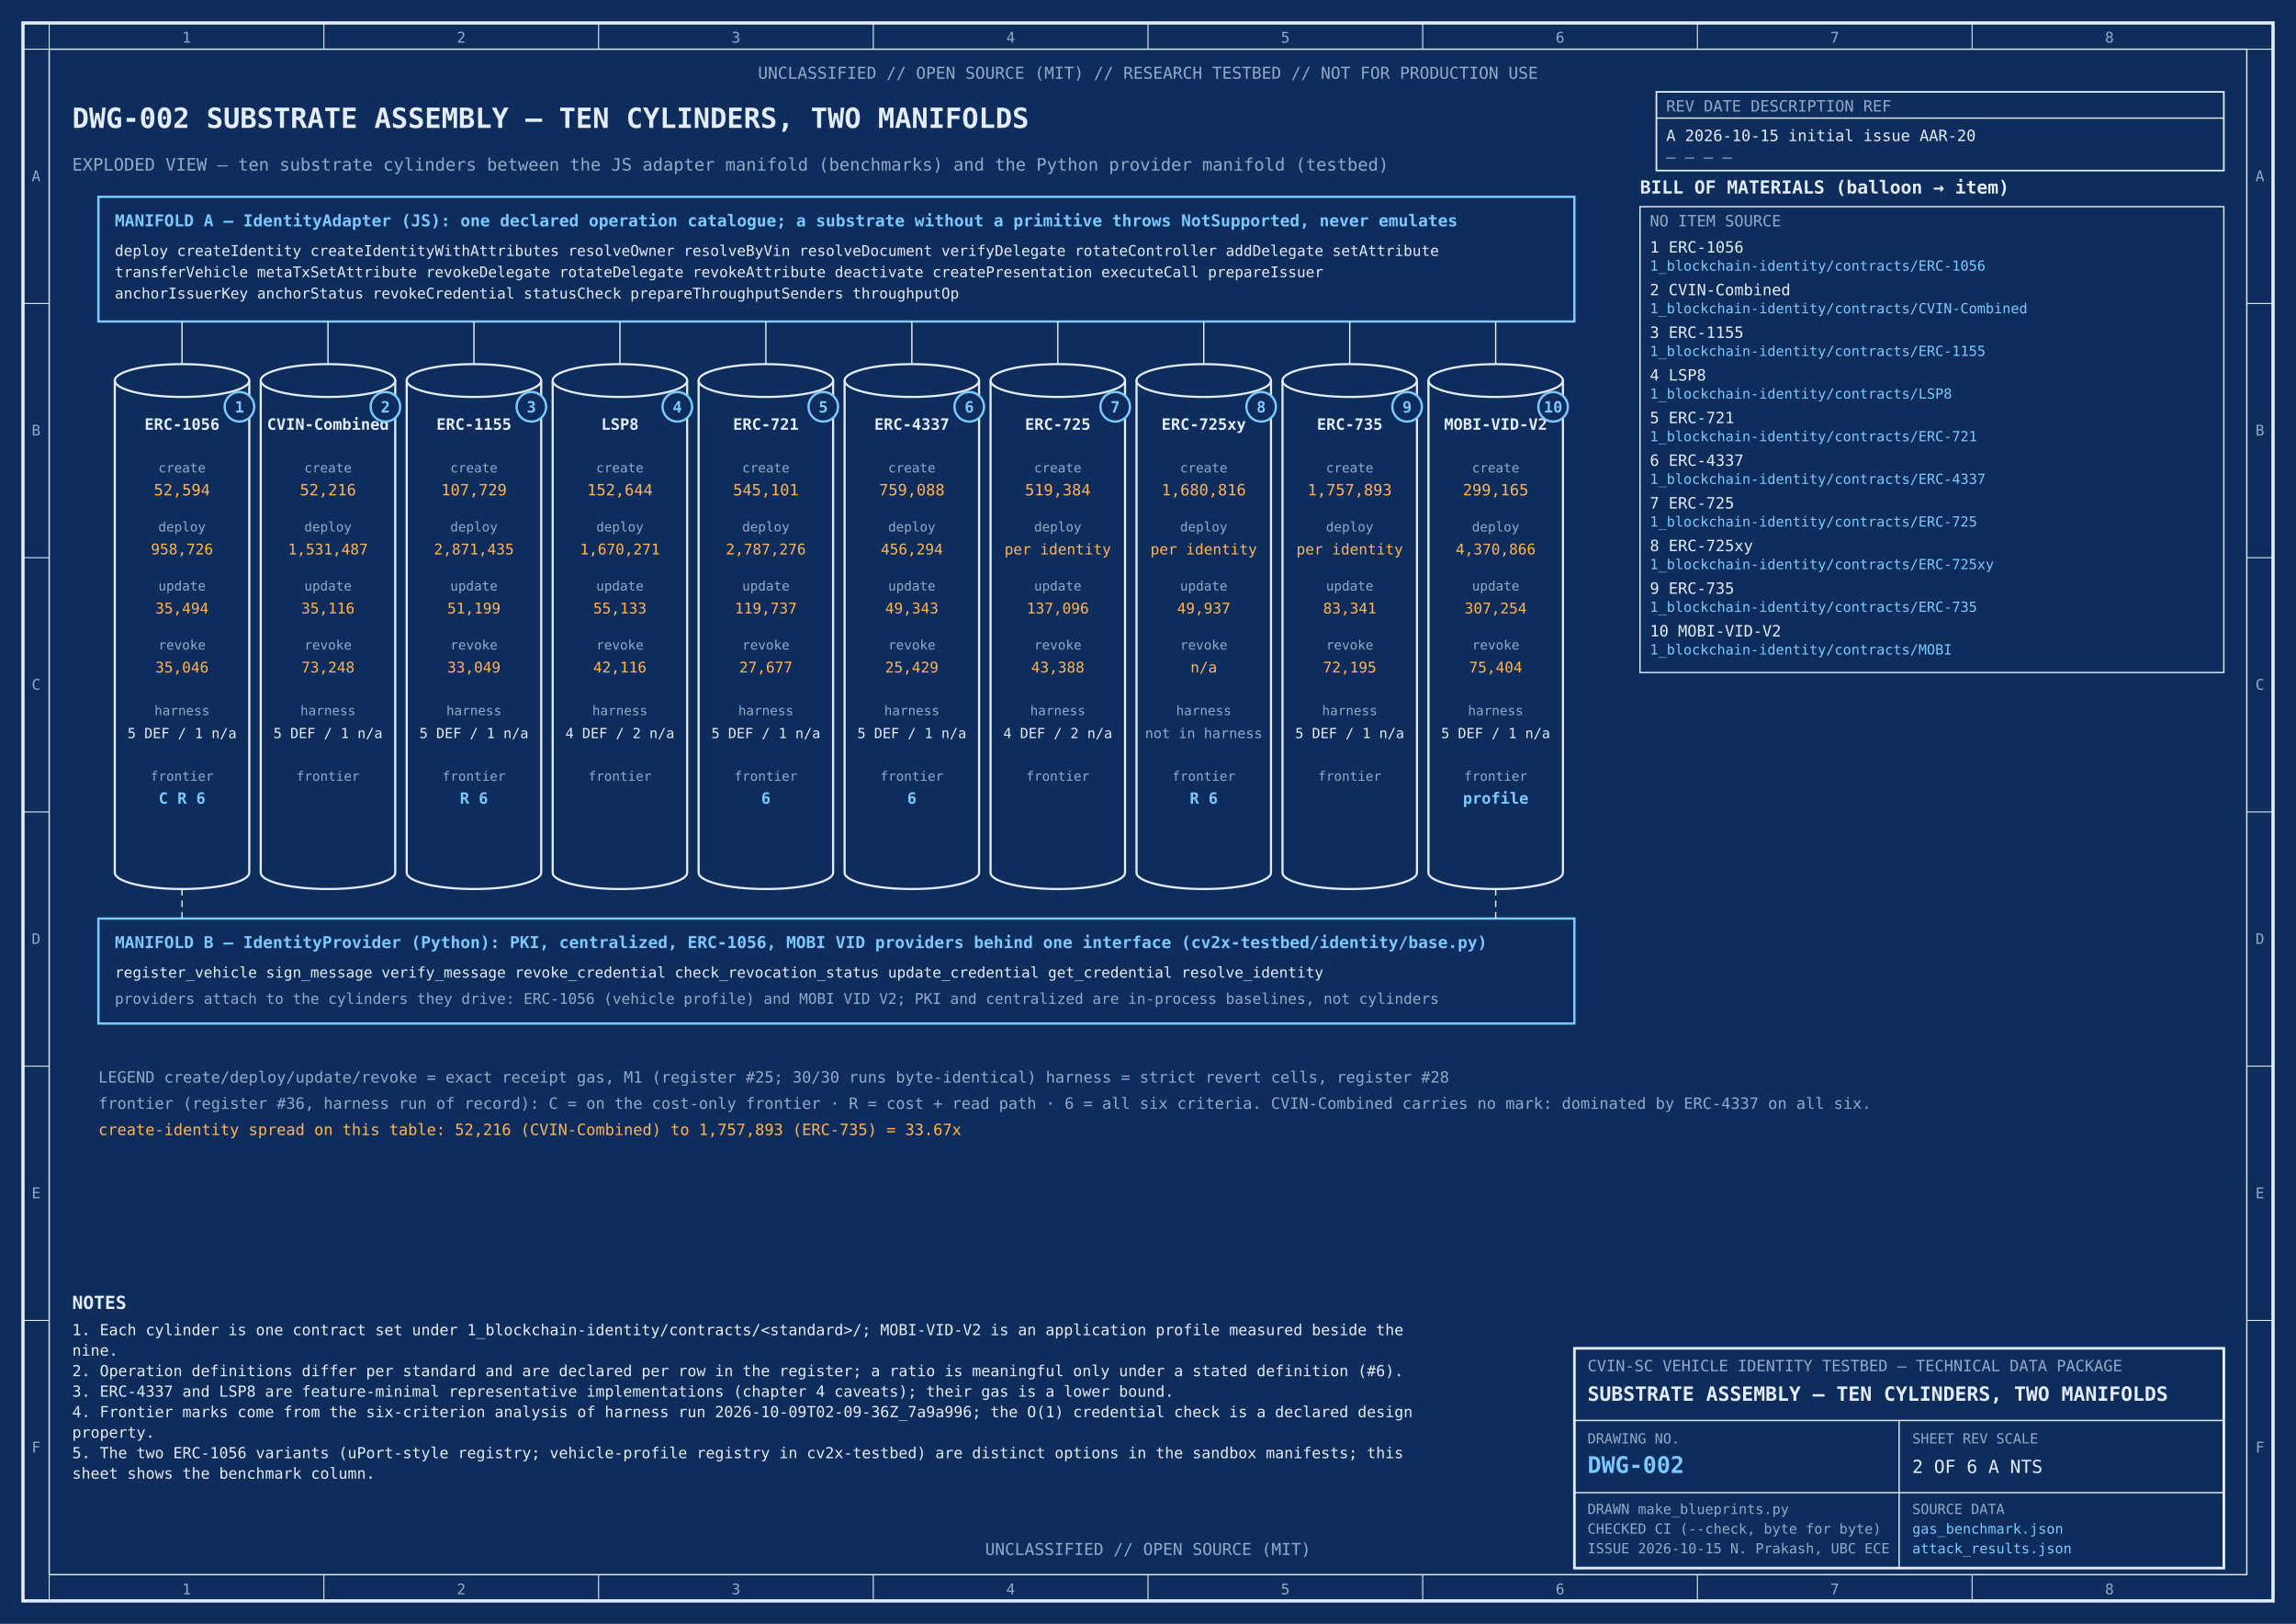
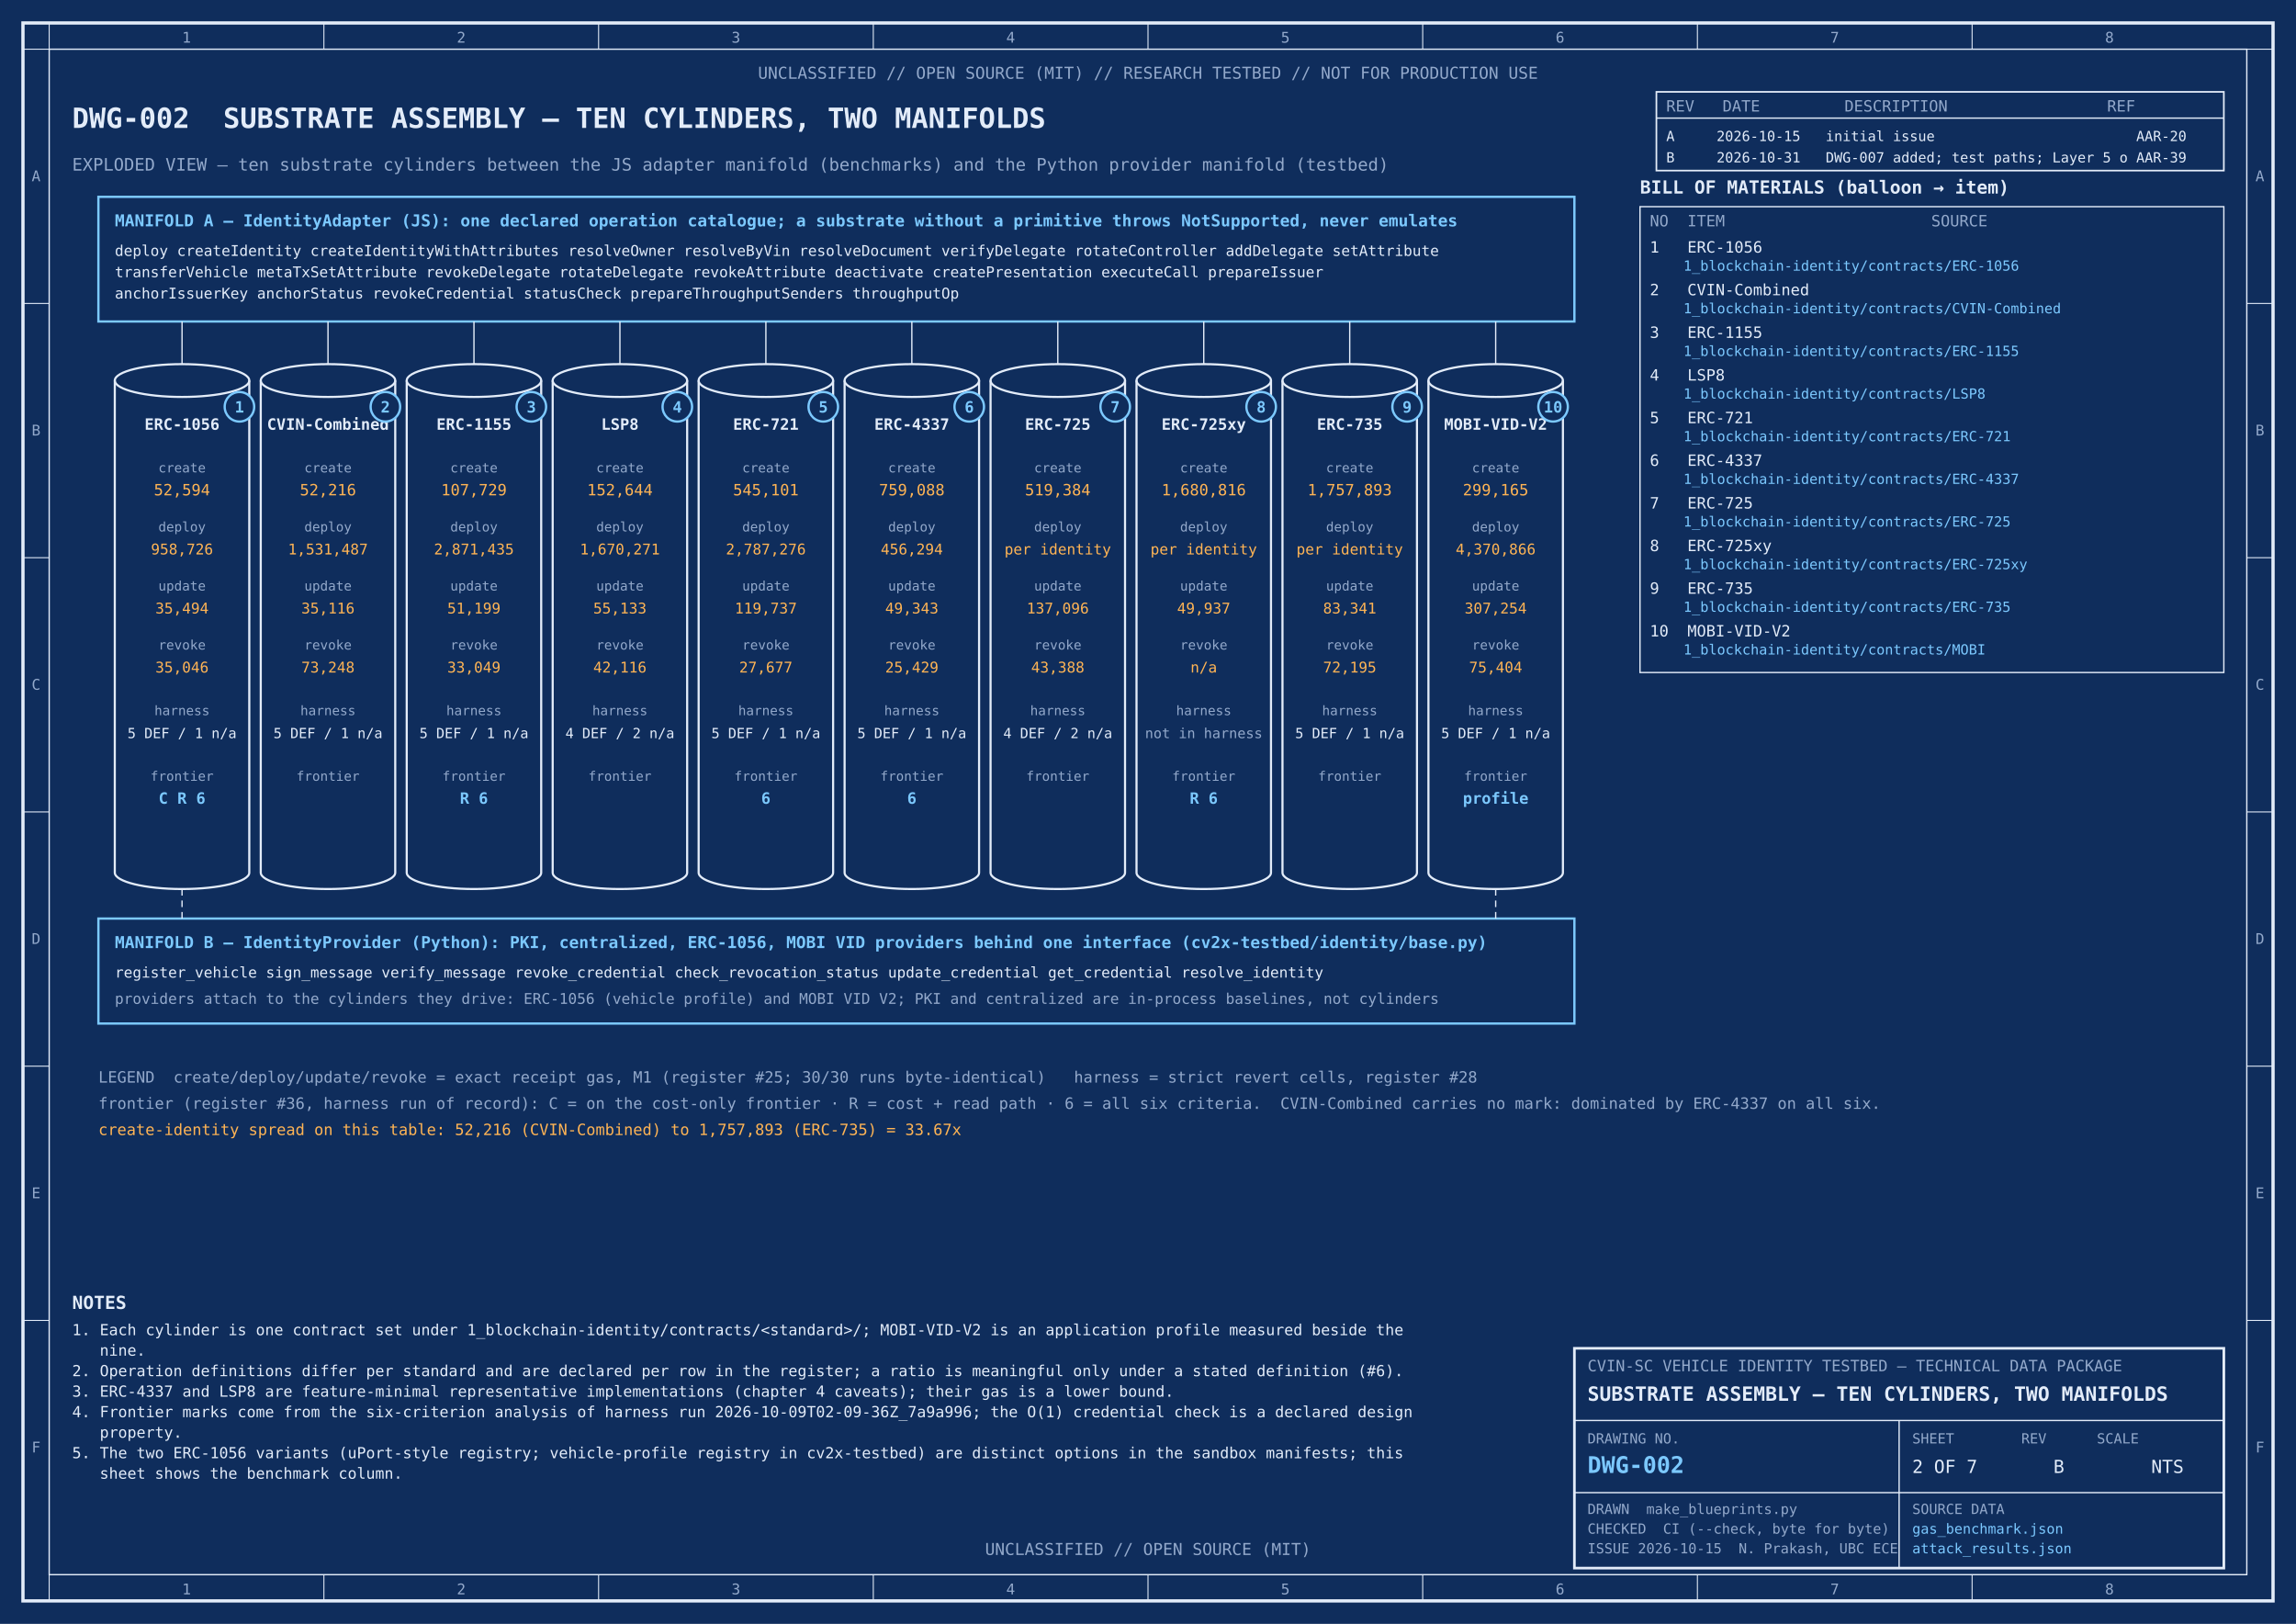
- <svg xmlns="http://www.w3.org/2000/svg" width="1400" height="990" viewBox="0 0 1400 990" font-family="DejaVu Sans Mono, Menlo, Consolas, monospace">
+ <svg xmlns="http://www.w3.org/2000/svg" width="1400" height="990" viewBox="0 0 1400 990" xml:space="preserve" font-family="DejaVu Sans Mono, Menlo, Consolas, monospace">
  <defs>
    <marker id="arrow" viewBox="0 0 10 10" refX="9" refY="5" markerWidth="7" markerHeight="7" orient="auto-start-reverse">
      <path d="M0,0 L10,5 L0,10 z" fill="#e3ecf9" />
    </marker>
    <pattern id="hatch" width="8" height="8" patternUnits="userSpaceOnUse" patternTransform="rotate(45)">
      <line x1="0" y1="0" x2="0" y2="8" stroke="#ffb454" stroke-width="1" />
    </pattern>
  </defs>
  <rect width="1400" height="990" fill="#0f2d5c" />
  <text x="44" y="104" font-size="10.5" text-anchor="start" fill="#93a9cb" font-weight="normal">EXPLODED VIEW — ten substrate cylinders between the JS adapter manifold (benchmarks) and the Python provider manifold (testbed)</text>
  <rect x="60" y="120" width="900" height="76" stroke="#7cc9ff" fill="none" stroke-width="1.4" rx="0" />
  <text x="70" y="138" font-size="10" text-anchor="start" fill="#7cc9ff" font-weight="bold">MANIFOLD A — IdentityAdapter (JS): one declared operation catalogue; a substrate without a primitive throws NotSupported, never emulates</text>
  <text x="70" y="156" font-size="9" text-anchor="start" fill="#e3ecf9" font-weight="normal">deploy createIdentity createIdentityWithAttributes resolveOwner resolveByVin resolveDocument verifyDelegate rotateController addDelegate setAttribute</text>
  <text x="70" y="169" font-size="9" text-anchor="start" fill="#e3ecf9" font-weight="normal">transferVehicle metaTxSetAttribute revokeDelegate rotateDelegate revokeAttribute deactivate createPresentation executeCall prepareIssuer</text>
  <text x="70" y="182" font-size="9" text-anchor="start" fill="#e3ecf9" font-weight="normal">anchorIssuerKey anchorStatus revokeCredential statusCheck prepareThroughputSenders throughputOp</text>
  <ellipse cx="111.0" cy="232" rx="41.0" ry="10" stroke="#e3ecf9" fill="#0f2d5c" stroke-width="1.3" />
  <line x1="70" y1="232" x2="70" y2="532" stroke="#e3ecf9" stroke-width="1.3" />
  <line x1="152" y1="232" x2="152" y2="532" stroke="#e3ecf9" stroke-width="1.3" />
  <path d="M70,532 a41.0,10 0 0,0 82,0" stroke="#e3ecf9" fill="none" stroke-width="1.3" />
  <text x="111.0" y="262" font-size="9.5" text-anchor="middle" fill="#e3ecf9" font-weight="bold">ERC-1056</text>
  <text x="111.0" y="288" font-size="8" text-anchor="middle" fill="#93a9cb" font-weight="normal">create</text>
  <text x="111.0" y="302" font-size="9.5" text-anchor="middle" fill="#ffb454" font-weight="normal">52,594</text>
  <text x="111.0" y="324" font-size="8" text-anchor="middle" fill="#93a9cb" font-weight="normal">deploy</text>
  <text x="111.0" y="338" font-size="9" text-anchor="middle" fill="#ffb454" font-weight="normal">958,726</text>
  <text x="111.0" y="360" font-size="8" text-anchor="middle" fill="#93a9cb" font-weight="normal">update</text>
  <text x="111.0" y="374" font-size="9" text-anchor="middle" fill="#ffb454" font-weight="normal">35,494</text>
  <text x="111.0" y="396" font-size="8" text-anchor="middle" fill="#93a9cb" font-weight="normal">revoke</text>
  <text x="111.0" y="410" font-size="9" text-anchor="middle" fill="#ffb454" font-weight="normal">35,046</text>
  <text x="111.0" y="436" font-size="8" text-anchor="middle" fill="#93a9cb" font-weight="normal">harness</text>
  <text x="111.0" y="450" font-size="8.5" text-anchor="middle" fill="#e3ecf9" font-weight="normal">5 DEF / 1 n/a</text>
  <text x="111.0" y="476" font-size="8" text-anchor="middle" fill="#93a9cb" font-weight="normal">frontier</text>
  <text x="111.0" y="490" font-size="9.5" text-anchor="middle" fill="#7cc9ff" font-weight="bold">C R 6</text>
  <circle cx="146" cy="248" r="9" stroke="#7cc9ff" fill="#0f2d5c" stroke-width="1.4" />
  <text x="146" y="251.5" font-size="9.5" text-anchor="middle" fill="#7cc9ff" font-weight="bold">1</text>
  <line x1="111.0" y1="196" x2="111.0" y2="222" stroke="#e3ecf9" stroke-width="0.8" />
  <ellipse cx="200.0" cy="232" rx="41.0" ry="10" stroke="#e3ecf9" fill="#0f2d5c" stroke-width="1.3" />
  <line x1="159" y1="232" x2="159" y2="532" stroke="#e3ecf9" stroke-width="1.3" />
  <line x1="241" y1="232" x2="241" y2="532" stroke="#e3ecf9" stroke-width="1.3" />
  <path d="M159,532 a41.0,10 0 0,0 82,0" stroke="#e3ecf9" fill="none" stroke-width="1.3" />
  <text x="200.0" y="262" font-size="9.5" text-anchor="middle" fill="#e3ecf9" font-weight="bold">CVIN-Combined</text>
  <text x="200.0" y="288" font-size="8" text-anchor="middle" fill="#93a9cb" font-weight="normal">create</text>
  <text x="200.0" y="302" font-size="9.5" text-anchor="middle" fill="#ffb454" font-weight="normal">52,216</text>
  <text x="200.0" y="324" font-size="8" text-anchor="middle" fill="#93a9cb" font-weight="normal">deploy</text>
  <text x="200.0" y="338" font-size="9" text-anchor="middle" fill="#ffb454" font-weight="normal">1,531,487</text>
  <text x="200.0" y="360" font-size="8" text-anchor="middle" fill="#93a9cb" font-weight="normal">update</text>
  <text x="200.0" y="374" font-size="9" text-anchor="middle" fill="#ffb454" font-weight="normal">35,116</text>
  <text x="200.0" y="396" font-size="8" text-anchor="middle" fill="#93a9cb" font-weight="normal">revoke</text>
  <text x="200.0" y="410" font-size="9" text-anchor="middle" fill="#ffb454" font-weight="normal">73,248</text>
  <text x="200.0" y="436" font-size="8" text-anchor="middle" fill="#93a9cb" font-weight="normal">harness</text>
  <text x="200.0" y="450" font-size="8.5" text-anchor="middle" fill="#e3ecf9" font-weight="normal">5 DEF / 1 n/a</text>
  <text x="200.0" y="476" font-size="8" text-anchor="middle" fill="#93a9cb" font-weight="normal">frontier</text>
  <text x="200.0" y="490" font-size="9.5" text-anchor="middle" fill="#7cc9ff" font-weight="bold" />
  <circle cx="235" cy="248" r="9" stroke="#7cc9ff" fill="#0f2d5c" stroke-width="1.4" />
  <text x="235" y="251.5" font-size="9.5" text-anchor="middle" fill="#7cc9ff" font-weight="bold">2</text>
  <line x1="200.0" y1="196" x2="200.0" y2="222" stroke="#e3ecf9" stroke-width="0.8" />
  <ellipse cx="289.0" cy="232" rx="41.0" ry="10" stroke="#e3ecf9" fill="#0f2d5c" stroke-width="1.3" />
  <line x1="248" y1="232" x2="248" y2="532" stroke="#e3ecf9" stroke-width="1.3" />
  <line x1="330" y1="232" x2="330" y2="532" stroke="#e3ecf9" stroke-width="1.3" />
  <path d="M248,532 a41.0,10 0 0,0 82,0" stroke="#e3ecf9" fill="none" stroke-width="1.3" />
  <text x="289.0" y="262" font-size="9.5" text-anchor="middle" fill="#e3ecf9" font-weight="bold">ERC-1155</text>
  <text x="289.0" y="288" font-size="8" text-anchor="middle" fill="#93a9cb" font-weight="normal">create</text>
  <text x="289.0" y="302" font-size="9.5" text-anchor="middle" fill="#ffb454" font-weight="normal">107,729</text>
  <text x="289.0" y="324" font-size="8" text-anchor="middle" fill="#93a9cb" font-weight="normal">deploy</text>
  <text x="289.0" y="338" font-size="9" text-anchor="middle" fill="#ffb454" font-weight="normal">2,871,435</text>
  <text x="289.0" y="360" font-size="8" text-anchor="middle" fill="#93a9cb" font-weight="normal">update</text>
  <text x="289.0" y="374" font-size="9" text-anchor="middle" fill="#ffb454" font-weight="normal">51,199</text>
  <text x="289.0" y="396" font-size="8" text-anchor="middle" fill="#93a9cb" font-weight="normal">revoke</text>
  <text x="289.0" y="410" font-size="9" text-anchor="middle" fill="#ffb454" font-weight="normal">33,049</text>
  <text x="289.0" y="436" font-size="8" text-anchor="middle" fill="#93a9cb" font-weight="normal">harness</text>
  <text x="289.0" y="450" font-size="8.5" text-anchor="middle" fill="#e3ecf9" font-weight="normal">5 DEF / 1 n/a</text>
  <text x="289.0" y="476" font-size="8" text-anchor="middle" fill="#93a9cb" font-weight="normal">frontier</text>
  <text x="289.0" y="490" font-size="9.5" text-anchor="middle" fill="#7cc9ff" font-weight="bold">R 6</text>
  <circle cx="324" cy="248" r="9" stroke="#7cc9ff" fill="#0f2d5c" stroke-width="1.4" />
  <text x="324" y="251.5" font-size="9.5" text-anchor="middle" fill="#7cc9ff" font-weight="bold">3</text>
  <line x1="289.0" y1="196" x2="289.0" y2="222" stroke="#e3ecf9" stroke-width="0.8" />
  <ellipse cx="378.0" cy="232" rx="41.0" ry="10" stroke="#e3ecf9" fill="#0f2d5c" stroke-width="1.3" />
  <line x1="337" y1="232" x2="337" y2="532" stroke="#e3ecf9" stroke-width="1.3" />
  <line x1="419" y1="232" x2="419" y2="532" stroke="#e3ecf9" stroke-width="1.3" />
  <path d="M337,532 a41.0,10 0 0,0 82,0" stroke="#e3ecf9" fill="none" stroke-width="1.3" />
  <text x="378.0" y="262" font-size="9.5" text-anchor="middle" fill="#e3ecf9" font-weight="bold">LSP8</text>
  <text x="378.0" y="288" font-size="8" text-anchor="middle" fill="#93a9cb" font-weight="normal">create</text>
  <text x="378.0" y="302" font-size="9.5" text-anchor="middle" fill="#ffb454" font-weight="normal">152,644</text>
  <text x="378.0" y="324" font-size="8" text-anchor="middle" fill="#93a9cb" font-weight="normal">deploy</text>
  <text x="378.0" y="338" font-size="9" text-anchor="middle" fill="#ffb454" font-weight="normal">1,670,271</text>
  <text x="378.0" y="360" font-size="8" text-anchor="middle" fill="#93a9cb" font-weight="normal">update</text>
  <text x="378.0" y="374" font-size="9" text-anchor="middle" fill="#ffb454" font-weight="normal">55,133</text>
  <text x="378.0" y="396" font-size="8" text-anchor="middle" fill="#93a9cb" font-weight="normal">revoke</text>
  <text x="378.0" y="410" font-size="9" text-anchor="middle" fill="#ffb454" font-weight="normal">42,116</text>
  <text x="378.0" y="436" font-size="8" text-anchor="middle" fill="#93a9cb" font-weight="normal">harness</text>
  <text x="378.0" y="450" font-size="8.5" text-anchor="middle" fill="#e3ecf9" font-weight="normal">4 DEF / 2 n/a</text>
  <text x="378.0" y="476" font-size="8" text-anchor="middle" fill="#93a9cb" font-weight="normal">frontier</text>
  <text x="378.0" y="490" font-size="9.5" text-anchor="middle" fill="#7cc9ff" font-weight="bold" />
  <circle cx="413" cy="248" r="9" stroke="#7cc9ff" fill="#0f2d5c" stroke-width="1.4" />
  <text x="413" y="251.5" font-size="9.5" text-anchor="middle" fill="#7cc9ff" font-weight="bold">4</text>
  <line x1="378.0" y1="196" x2="378.0" y2="222" stroke="#e3ecf9" stroke-width="0.8" />
  <ellipse cx="467.0" cy="232" rx="41.0" ry="10" stroke="#e3ecf9" fill="#0f2d5c" stroke-width="1.3" />
  <line x1="426" y1="232" x2="426" y2="532" stroke="#e3ecf9" stroke-width="1.3" />
  <line x1="508" y1="232" x2="508" y2="532" stroke="#e3ecf9" stroke-width="1.3" />
  <path d="M426,532 a41.0,10 0 0,0 82,0" stroke="#e3ecf9" fill="none" stroke-width="1.3" />
  <text x="467.0" y="262" font-size="9.5" text-anchor="middle" fill="#e3ecf9" font-weight="bold">ERC-721</text>
  <text x="467.0" y="288" font-size="8" text-anchor="middle" fill="#93a9cb" font-weight="normal">create</text>
  <text x="467.0" y="302" font-size="9.5" text-anchor="middle" fill="#ffb454" font-weight="normal">545,101</text>
  <text x="467.0" y="324" font-size="8" text-anchor="middle" fill="#93a9cb" font-weight="normal">deploy</text>
  <text x="467.0" y="338" font-size="9" text-anchor="middle" fill="#ffb454" font-weight="normal">2,787,276</text>
  <text x="467.0" y="360" font-size="8" text-anchor="middle" fill="#93a9cb" font-weight="normal">update</text>
  <text x="467.0" y="374" font-size="9" text-anchor="middle" fill="#ffb454" font-weight="normal">119,737</text>
  <text x="467.0" y="396" font-size="8" text-anchor="middle" fill="#93a9cb" font-weight="normal">revoke</text>
  <text x="467.0" y="410" font-size="9" text-anchor="middle" fill="#ffb454" font-weight="normal">27,677</text>
  <text x="467.0" y="436" font-size="8" text-anchor="middle" fill="#93a9cb" font-weight="normal">harness</text>
  <text x="467.0" y="450" font-size="8.5" text-anchor="middle" fill="#e3ecf9" font-weight="normal">5 DEF / 1 n/a</text>
  <text x="467.0" y="476" font-size="8" text-anchor="middle" fill="#93a9cb" font-weight="normal">frontier</text>
  <text x="467.0" y="490" font-size="9.5" text-anchor="middle" fill="#7cc9ff" font-weight="bold">6</text>
  <circle cx="502" cy="248" r="9" stroke="#7cc9ff" fill="#0f2d5c" stroke-width="1.4" />
  <text x="502" y="251.5" font-size="9.5" text-anchor="middle" fill="#7cc9ff" font-weight="bold">5</text>
  <line x1="467.0" y1="196" x2="467.0" y2="222" stroke="#e3ecf9" stroke-width="0.8" />
  <ellipse cx="556.0" cy="232" rx="41.0" ry="10" stroke="#e3ecf9" fill="#0f2d5c" stroke-width="1.3" />
  <line x1="515" y1="232" x2="515" y2="532" stroke="#e3ecf9" stroke-width="1.3" />
  <line x1="597" y1="232" x2="597" y2="532" stroke="#e3ecf9" stroke-width="1.3" />
  <path d="M515,532 a41.0,10 0 0,0 82,0" stroke="#e3ecf9" fill="none" stroke-width="1.3" />
  <text x="556.0" y="262" font-size="9.5" text-anchor="middle" fill="#e3ecf9" font-weight="bold">ERC-4337</text>
  <text x="556.0" y="288" font-size="8" text-anchor="middle" fill="#93a9cb" font-weight="normal">create</text>
  <text x="556.0" y="302" font-size="9.5" text-anchor="middle" fill="#ffb454" font-weight="normal">759,088</text>
  <text x="556.0" y="324" font-size="8" text-anchor="middle" fill="#93a9cb" font-weight="normal">deploy</text>
  <text x="556.0" y="338" font-size="9" text-anchor="middle" fill="#ffb454" font-weight="normal">456,294</text>
  <text x="556.0" y="360" font-size="8" text-anchor="middle" fill="#93a9cb" font-weight="normal">update</text>
  <text x="556.0" y="374" font-size="9" text-anchor="middle" fill="#ffb454" font-weight="normal">49,343</text>
  <text x="556.0" y="396" font-size="8" text-anchor="middle" fill="#93a9cb" font-weight="normal">revoke</text>
  <text x="556.0" y="410" font-size="9" text-anchor="middle" fill="#ffb454" font-weight="normal">25,429</text>
  <text x="556.0" y="436" font-size="8" text-anchor="middle" fill="#93a9cb" font-weight="normal">harness</text>
  <text x="556.0" y="450" font-size="8.5" text-anchor="middle" fill="#e3ecf9" font-weight="normal">5 DEF / 1 n/a</text>
  <text x="556.0" y="476" font-size="8" text-anchor="middle" fill="#93a9cb" font-weight="normal">frontier</text>
  <text x="556.0" y="490" font-size="9.5" text-anchor="middle" fill="#7cc9ff" font-weight="bold">6</text>
  <circle cx="591" cy="248" r="9" stroke="#7cc9ff" fill="#0f2d5c" stroke-width="1.4" />
  <text x="591" y="251.5" font-size="9.5" text-anchor="middle" fill="#7cc9ff" font-weight="bold">6</text>
  <line x1="556.0" y1="196" x2="556.0" y2="222" stroke="#e3ecf9" stroke-width="0.8" />
  <ellipse cx="645.0" cy="232" rx="41.0" ry="10" stroke="#e3ecf9" fill="#0f2d5c" stroke-width="1.3" />
  <line x1="604" y1="232" x2="604" y2="532" stroke="#e3ecf9" stroke-width="1.3" />
  <line x1="686" y1="232" x2="686" y2="532" stroke="#e3ecf9" stroke-width="1.3" />
  <path d="M604,532 a41.0,10 0 0,0 82,0" stroke="#e3ecf9" fill="none" stroke-width="1.3" />
  <text x="645.0" y="262" font-size="9.5" text-anchor="middle" fill="#e3ecf9" font-weight="bold">ERC-725</text>
  <text x="645.0" y="288" font-size="8" text-anchor="middle" fill="#93a9cb" font-weight="normal">create</text>
  <text x="645.0" y="302" font-size="9.5" text-anchor="middle" fill="#ffb454" font-weight="normal">519,384</text>
  <text x="645.0" y="324" font-size="8" text-anchor="middle" fill="#93a9cb" font-weight="normal">deploy</text>
  <text x="645.0" y="338" font-size="9" text-anchor="middle" fill="#ffb454" font-weight="normal">per identity</text>
  <text x="645.0" y="360" font-size="8" text-anchor="middle" fill="#93a9cb" font-weight="normal">update</text>
  <text x="645.0" y="374" font-size="9" text-anchor="middle" fill="#ffb454" font-weight="normal">137,096</text>
  <text x="645.0" y="396" font-size="8" text-anchor="middle" fill="#93a9cb" font-weight="normal">revoke</text>
  <text x="645.0" y="410" font-size="9" text-anchor="middle" fill="#ffb454" font-weight="normal">43,388</text>
  <text x="645.0" y="436" font-size="8" text-anchor="middle" fill="#93a9cb" font-weight="normal">harness</text>
  <text x="645.0" y="450" font-size="8.5" text-anchor="middle" fill="#e3ecf9" font-weight="normal">4 DEF / 2 n/a</text>
  <text x="645.0" y="476" font-size="8" text-anchor="middle" fill="#93a9cb" font-weight="normal">frontier</text>
  <text x="645.0" y="490" font-size="9.5" text-anchor="middle" fill="#7cc9ff" font-weight="bold" />
  <circle cx="680" cy="248" r="9" stroke="#7cc9ff" fill="#0f2d5c" stroke-width="1.4" />
  <text x="680" y="251.5" font-size="9.5" text-anchor="middle" fill="#7cc9ff" font-weight="bold">7</text>
  <line x1="645.0" y1="196" x2="645.0" y2="222" stroke="#e3ecf9" stroke-width="0.8" />
  <ellipse cx="734.0" cy="232" rx="41.0" ry="10" stroke="#e3ecf9" fill="#0f2d5c" stroke-width="1.3" />
  <line x1="693" y1="232" x2="693" y2="532" stroke="#e3ecf9" stroke-width="1.3" />
  <line x1="775" y1="232" x2="775" y2="532" stroke="#e3ecf9" stroke-width="1.3" />
  <path d="M693,532 a41.0,10 0 0,0 82,0" stroke="#e3ecf9" fill="none" stroke-width="1.3" />
  <text x="734.0" y="262" font-size="9.5" text-anchor="middle" fill="#e3ecf9" font-weight="bold">ERC-725xy</text>
  <text x="734.0" y="288" font-size="8" text-anchor="middle" fill="#93a9cb" font-weight="normal">create</text>
  <text x="734.0" y="302" font-size="9.5" text-anchor="middle" fill="#ffb454" font-weight="normal">1,680,816</text>
  <text x="734.0" y="324" font-size="8" text-anchor="middle" fill="#93a9cb" font-weight="normal">deploy</text>
  <text x="734.0" y="338" font-size="9" text-anchor="middle" fill="#ffb454" font-weight="normal">per identity</text>
  <text x="734.0" y="360" font-size="8" text-anchor="middle" fill="#93a9cb" font-weight="normal">update</text>
  <text x="734.0" y="374" font-size="9" text-anchor="middle" fill="#ffb454" font-weight="normal">49,937</text>
  <text x="734.0" y="396" font-size="8" text-anchor="middle" fill="#93a9cb" font-weight="normal">revoke</text>
  <text x="734.0" y="410" font-size="9" text-anchor="middle" fill="#ffb454" font-weight="normal">n/a</text>
  <text x="734.0" y="436" font-size="8" text-anchor="middle" fill="#93a9cb" font-weight="normal">harness</text>
  <text x="734.0" y="450" font-size="8.5" text-anchor="middle" fill="#93a9cb" font-weight="normal">not in harness</text>
  <text x="734.0" y="476" font-size="8" text-anchor="middle" fill="#93a9cb" font-weight="normal">frontier</text>
  <text x="734.0" y="490" font-size="9.5" text-anchor="middle" fill="#7cc9ff" font-weight="bold">R 6</text>
  <circle cx="769" cy="248" r="9" stroke="#7cc9ff" fill="#0f2d5c" stroke-width="1.4" />
  <text x="769" y="251.5" font-size="9.5" text-anchor="middle" fill="#7cc9ff" font-weight="bold">8</text>
  <line x1="734.0" y1="196" x2="734.0" y2="222" stroke="#e3ecf9" stroke-width="0.8" />
  <ellipse cx="823.0" cy="232" rx="41.0" ry="10" stroke="#e3ecf9" fill="#0f2d5c" stroke-width="1.3" />
  <line x1="782" y1="232" x2="782" y2="532" stroke="#e3ecf9" stroke-width="1.3" />
  <line x1="864" y1="232" x2="864" y2="532" stroke="#e3ecf9" stroke-width="1.3" />
  <path d="M782,532 a41.0,10 0 0,0 82,0" stroke="#e3ecf9" fill="none" stroke-width="1.3" />
  <text x="823.0" y="262" font-size="9.5" text-anchor="middle" fill="#e3ecf9" font-weight="bold">ERC-735</text>
  <text x="823.0" y="288" font-size="8" text-anchor="middle" fill="#93a9cb" font-weight="normal">create</text>
  <text x="823.0" y="302" font-size="9.5" text-anchor="middle" fill="#ffb454" font-weight="normal">1,757,893</text>
  <text x="823.0" y="324" font-size="8" text-anchor="middle" fill="#93a9cb" font-weight="normal">deploy</text>
  <text x="823.0" y="338" font-size="9" text-anchor="middle" fill="#ffb454" font-weight="normal">per identity</text>
  <text x="823.0" y="360" font-size="8" text-anchor="middle" fill="#93a9cb" font-weight="normal">update</text>
  <text x="823.0" y="374" font-size="9" text-anchor="middle" fill="#ffb454" font-weight="normal">83,341</text>
  <text x="823.0" y="396" font-size="8" text-anchor="middle" fill="#93a9cb" font-weight="normal">revoke</text>
  <text x="823.0" y="410" font-size="9" text-anchor="middle" fill="#ffb454" font-weight="normal">72,195</text>
  <text x="823.0" y="436" font-size="8" text-anchor="middle" fill="#93a9cb" font-weight="normal">harness</text>
  <text x="823.0" y="450" font-size="8.5" text-anchor="middle" fill="#e3ecf9" font-weight="normal">5 DEF / 1 n/a</text>
  <text x="823.0" y="476" font-size="8" text-anchor="middle" fill="#93a9cb" font-weight="normal">frontier</text>
  <text x="823.0" y="490" font-size="9.5" text-anchor="middle" fill="#7cc9ff" font-weight="bold" />
  <circle cx="858" cy="248" r="9" stroke="#7cc9ff" fill="#0f2d5c" stroke-width="1.4" />
  <text x="858" y="251.5" font-size="9.5" text-anchor="middle" fill="#7cc9ff" font-weight="bold">9</text>
  <line x1="823.0" y1="196" x2="823.0" y2="222" stroke="#e3ecf9" stroke-width="0.8" />
  <ellipse cx="912.0" cy="232" rx="41.0" ry="10" stroke="#e3ecf9" fill="#0f2d5c" stroke-width="1.3" />
  <line x1="871" y1="232" x2="871" y2="532" stroke="#e3ecf9" stroke-width="1.3" />
  <line x1="953" y1="232" x2="953" y2="532" stroke="#e3ecf9" stroke-width="1.3" />
  <path d="M871,532 a41.0,10 0 0,0 82,0" stroke="#e3ecf9" fill="none" stroke-width="1.3" />
  <text x="912.0" y="262" font-size="9.5" text-anchor="middle" fill="#e3ecf9" font-weight="bold">MOBI-VID-V2</text>
  <text x="912.0" y="288" font-size="8" text-anchor="middle" fill="#93a9cb" font-weight="normal">create</text>
  <text x="912.0" y="302" font-size="9.5" text-anchor="middle" fill="#ffb454" font-weight="normal">299,165</text>
  <text x="912.0" y="324" font-size="8" text-anchor="middle" fill="#93a9cb" font-weight="normal">deploy</text>
  <text x="912.0" y="338" font-size="9" text-anchor="middle" fill="#ffb454" font-weight="normal">4,370,866</text>
  <text x="912.0" y="360" font-size="8" text-anchor="middle" fill="#93a9cb" font-weight="normal">update</text>
  <text x="912.0" y="374" font-size="9" text-anchor="middle" fill="#ffb454" font-weight="normal">307,254</text>
  <text x="912.0" y="396" font-size="8" text-anchor="middle" fill="#93a9cb" font-weight="normal">revoke</text>
  <text x="912.0" y="410" font-size="9" text-anchor="middle" fill="#ffb454" font-weight="normal">75,404</text>
  <text x="912.0" y="436" font-size="8" text-anchor="middle" fill="#93a9cb" font-weight="normal">harness</text>
  <text x="912.0" y="450" font-size="8.5" text-anchor="middle" fill="#e3ecf9" font-weight="normal">5 DEF / 1 n/a</text>
  <text x="912.0" y="476" font-size="8" text-anchor="middle" fill="#93a9cb" font-weight="normal">frontier</text>
  <text x="912.0" y="490" font-size="9.5" text-anchor="middle" fill="#7cc9ff" font-weight="bold">profile</text>
  <circle cx="947" cy="248" r="9" stroke="#7cc9ff" fill="#0f2d5c" stroke-width="1.4" />
  <text x="947" y="251.5" font-size="9.5" text-anchor="middle" fill="#7cc9ff" font-weight="bold">10</text>
  <line x1="912.0" y1="196" x2="912.0" y2="222" stroke="#e3ecf9" stroke-width="0.8" />
  <rect x="60" y="560" width="900" height="64" stroke="#7cc9ff" fill="none" stroke-width="1.4" rx="0" />
  <text x="70" y="578" font-size="10" text-anchor="start" fill="#7cc9ff" font-weight="bold">MANIFOLD B — IdentityProvider (Python): PKI, centralized, ERC-1056, MOBI VID providers behind one interface (cv2x-testbed/identity/base.py)</text>
  <text x="70" y="596" font-size="9" text-anchor="start" fill="#e3ecf9" font-weight="normal">register_vehicle sign_message verify_message revoke_credential check_revocation_status update_credential get_credential resolve_identity</text>
  <text x="70" y="612" font-size="9" text-anchor="start" fill="#93a9cb" font-weight="normal">providers attach to the cylinders they drive: ERC-1056 (vehicle profile) and MOBI VID V2; PKI and centralized are in-process baselines, not cylinders</text>
  <line x1="111.0" y1="542" x2="111.0" y2="560" stroke="#e3ecf9" stroke-width="0.8" stroke-dasharray="4,3" />
  <line x1="912.0" y1="542" x2="912.0" y2="560" stroke="#e3ecf9" stroke-width="0.8" stroke-dasharray="4,3" />
  <text x="60" y="660" font-size="9.5" text-anchor="start" fill="#93a9cb" font-weight="normal">LEGEND  create/deploy/update/revoke = exact receipt gas, M1 (register #25; 30/30 runs byte-identical)   harness = strict revert cells, register #28</text>
  <text x="60" y="676" font-size="9.5" text-anchor="start" fill="#93a9cb" font-weight="normal">frontier (register #36, harness run of record): C = on the cost-only frontier · R = cost + read path · 6 = all six criteria.  CVIN-Combined carries no mark: dominated by ERC-4337 on all six.</text>
  <text x="60" y="692" font-size="9.5" text-anchor="start" fill="#ffb454" font-weight="normal">create-identity spread on this table: 52,216 (CVIN-Combined) to 1,757,893 (ERC-735) = 33.67x</text>
  <rect x="14" y="14" width="1372" height="962" stroke="#e3ecf9" fill="none" stroke-width="2" rx="0" />
  <rect x="30" y="30" width="1340" height="930" stroke="#e3ecf9" fill="none" stroke-width="0.8" rx="0" />
  <line x1="30.0" y1="14" x2="30.0" y2="30" stroke="#e3ecf9" stroke-width="0.6" />
  <line x1="30.0" y1="960" x2="30.0" y2="976" stroke="#e3ecf9" stroke-width="0.6" />
  <text x="113.75" y="26" font-size="9" text-anchor="middle" fill="#93a9cb" font-weight="normal">1</text>
  <text x="113.75" y="972" font-size="9" text-anchor="middle" fill="#93a9cb" font-weight="normal">1</text>
  <line x1="197.5" y1="14" x2="197.5" y2="30" stroke="#e3ecf9" stroke-width="0.6" />
  <line x1="197.5" y1="960" x2="197.5" y2="976" stroke="#e3ecf9" stroke-width="0.6" />
  <text x="281.25" y="26" font-size="9" text-anchor="middle" fill="#93a9cb" font-weight="normal">2</text>
  <text x="281.25" y="972" font-size="9" text-anchor="middle" fill="#93a9cb" font-weight="normal">2</text>
  <line x1="365.0" y1="14" x2="365.0" y2="30" stroke="#e3ecf9" stroke-width="0.6" />
  <line x1="365.0" y1="960" x2="365.0" y2="976" stroke="#e3ecf9" stroke-width="0.6" />
  <text x="448.75" y="26" font-size="9" text-anchor="middle" fill="#93a9cb" font-weight="normal">3</text>
  <text x="448.75" y="972" font-size="9" text-anchor="middle" fill="#93a9cb" font-weight="normal">3</text>
  <line x1="532.5" y1="14" x2="532.5" y2="30" stroke="#e3ecf9" stroke-width="0.6" />
  <line x1="532.5" y1="960" x2="532.5" y2="976" stroke="#e3ecf9" stroke-width="0.6" />
  <text x="616.25" y="26" font-size="9" text-anchor="middle" fill="#93a9cb" font-weight="normal">4</text>
  <text x="616.25" y="972" font-size="9" text-anchor="middle" fill="#93a9cb" font-weight="normal">4</text>
  <line x1="700.0" y1="14" x2="700.0" y2="30" stroke="#e3ecf9" stroke-width="0.6" />
  <line x1="700.0" y1="960" x2="700.0" y2="976" stroke="#e3ecf9" stroke-width="0.6" />
  <text x="783.75" y="26" font-size="9" text-anchor="middle" fill="#93a9cb" font-weight="normal">5</text>
  <text x="783.75" y="972" font-size="9" text-anchor="middle" fill="#93a9cb" font-weight="normal">5</text>
  <line x1="867.5" y1="14" x2="867.5" y2="30" stroke="#e3ecf9" stroke-width="0.6" />
  <line x1="867.5" y1="960" x2="867.5" y2="976" stroke="#e3ecf9" stroke-width="0.6" />
  <text x="951.25" y="26" font-size="9" text-anchor="middle" fill="#93a9cb" font-weight="normal">6</text>
  <text x="951.25" y="972" font-size="9" text-anchor="middle" fill="#93a9cb" font-weight="normal">6</text>
  <line x1="1035.0" y1="14" x2="1035.0" y2="30" stroke="#e3ecf9" stroke-width="0.6" />
  <line x1="1035.0" y1="960" x2="1035.0" y2="976" stroke="#e3ecf9" stroke-width="0.6" />
  <text x="1118.75" y="26" font-size="9" text-anchor="middle" fill="#93a9cb" font-weight="normal">7</text>
  <text x="1118.75" y="972" font-size="9" text-anchor="middle" fill="#93a9cb" font-weight="normal">7</text>
  <line x1="1202.5" y1="14" x2="1202.5" y2="30" stroke="#e3ecf9" stroke-width="0.6" />
  <line x1="1202.5" y1="960" x2="1202.5" y2="976" stroke="#e3ecf9" stroke-width="0.6" />
  <text x="1286.25" y="26" font-size="9" text-anchor="middle" fill="#93a9cb" font-weight="normal">8</text>
  <text x="1286.25" y="972" font-size="9" text-anchor="middle" fill="#93a9cb" font-weight="normal">8</text>
  <line x1="14" y1="30.0" x2="30" y2="30.0" stroke="#e3ecf9" stroke-width="0.6" />
  <line x1="1370" y1="30.0" x2="1386" y2="30.0" stroke="#e3ecf9" stroke-width="0.6" />
  <text x="22" y="110.5" font-size="9" text-anchor="middle" fill="#93a9cb" font-weight="normal">A</text>
  <text x="1378" y="110.5" font-size="9" text-anchor="middle" fill="#93a9cb" font-weight="normal">A</text>
  <line x1="14" y1="185.0" x2="30" y2="185.0" stroke="#e3ecf9" stroke-width="0.6" />
  <line x1="1370" y1="185.0" x2="1386" y2="185.0" stroke="#e3ecf9" stroke-width="0.6" />
  <text x="22" y="265.5" font-size="9" text-anchor="middle" fill="#93a9cb" font-weight="normal">B</text>
  <text x="1378" y="265.5" font-size="9" text-anchor="middle" fill="#93a9cb" font-weight="normal">B</text>
  <line x1="14" y1="340.0" x2="30" y2="340.0" stroke="#e3ecf9" stroke-width="0.6" />
  <line x1="1370" y1="340.0" x2="1386" y2="340.0" stroke="#e3ecf9" stroke-width="0.6" />
  <text x="22" y="420.5" font-size="9" text-anchor="middle" fill="#93a9cb" font-weight="normal">C</text>
  <text x="1378" y="420.5" font-size="9" text-anchor="middle" fill="#93a9cb" font-weight="normal">C</text>
  <line x1="14" y1="495.0" x2="30" y2="495.0" stroke="#e3ecf9" stroke-width="0.6" />
  <line x1="1370" y1="495.0" x2="1386" y2="495.0" stroke="#e3ecf9" stroke-width="0.6" />
  <text x="22" y="575.5" font-size="9" text-anchor="middle" fill="#93a9cb" font-weight="normal">D</text>
  <text x="1378" y="575.5" font-size="9" text-anchor="middle" fill="#93a9cb" font-weight="normal">D</text>
  <line x1="14" y1="650.0" x2="30" y2="650.0" stroke="#e3ecf9" stroke-width="0.6" />
  <line x1="1370" y1="650.0" x2="1386" y2="650.0" stroke="#e3ecf9" stroke-width="0.6" />
  <text x="22" y="730.5" font-size="9" text-anchor="middle" fill="#93a9cb" font-weight="normal">E</text>
  <text x="1378" y="730.5" font-size="9" text-anchor="middle" fill="#93a9cb" font-weight="normal">E</text>
  <line x1="14" y1="805.0" x2="30" y2="805.0" stroke="#e3ecf9" stroke-width="0.6" />
  <line x1="1370" y1="805.0" x2="1386" y2="805.0" stroke="#e3ecf9" stroke-width="0.6" />
  <text x="22" y="885.5" font-size="9" text-anchor="middle" fill="#93a9cb" font-weight="normal">F</text>
  <text x="1378" y="885.5" font-size="9" text-anchor="middle" fill="#93a9cb" font-weight="normal">F</text>
  <text x="700.0" y="48" font-size="10" text-anchor="middle" fill="#93a9cb" font-weight="normal">UNCLASSIFIED // OPEN SOURCE (MIT) // RESEARCH TESTBED // NOT FOR PRODUCTION USE</text>
  <text x="700.0" y="948" font-size="10" text-anchor="middle" fill="#93a9cb" font-weight="normal">UNCLASSIFIED // OPEN SOURCE (MIT)</text>
  <text x="44" y="78" font-size="17" text-anchor="start" fill="#e3ecf9" font-weight="bold">DWG-002  SUBSTRATE ASSEMBLY — TEN CYLINDERS, TWO MANIFOLDS</text>
  <rect x="1010" y="56" width="346" height="48" stroke="#e3ecf9" fill="none" stroke-width="1" rx="0" />
  <line x1="1010" y1="72" x2="1356" y2="72" stroke="#e3ecf9" stroke-width="0.8" />
  <text x="1016" y="68" font-size="9.5" text-anchor="start" fill="#93a9cb" font-weight="normal">REV   DATE         DESCRIPTION                 REF</text>
-   <text x="1016" y="86" font-size="9.5" text-anchor="start" fill="#e3ecf9" font-weight="normal">A     2026-10-15   initial issue               AAR-20</text>
-   <text x="1016" y="99" font-size="9.5" text-anchor="start" fill="#93a9cb" font-weight="normal">—     —            —                           —</text>
+   <text x="1016" y="86" font-size="8.5" text-anchor="start" fill="#e3ecf9" font-weight="normal">A     2026-10-15   initial issue                        AAR-20</text>
+   <text x="1016" y="99" font-size="8.5" text-anchor="start" fill="#e3ecf9" font-weight="normal">B     2026-10-31   DWG-007 added; test paths; Layer 5 o AAR-39</text>
  <text x="44" y="798" font-size="11" text-anchor="start" fill="#e3ecf9" font-weight="bold">NOTES</text>
  <text x="44" y="814.0" font-size="9.3" text-anchor="start" fill="#e3ecf9" font-weight="normal">1. Each cylinder is one contract set under 1_blockchain-identity/contracts/&lt;standard&gt;/; MOBI-VID-V2 is an application profile measured beside the</text>
  <text x="44" y="826.5" font-size="9.3" text-anchor="start" fill="#e3ecf9" font-weight="normal">   nine.</text>
  <text x="44" y="839.0" font-size="9.3" text-anchor="start" fill="#e3ecf9" font-weight="normal">2. Operation definitions differ per standard and are declared per row in the register; a ratio is meaningful only under a stated definition (#6).</text>
  <text x="44" y="851.5" font-size="9.3" text-anchor="start" fill="#e3ecf9" font-weight="normal">3. ERC-4337 and LSP8 are feature-minimal representative implementations (chapter 4 caveats); their gas is a lower bound.</text>
  <text x="44" y="864.0" font-size="9.3" text-anchor="start" fill="#e3ecf9" font-weight="normal">4. Frontier marks come from the six-criterion analysis of harness run 2026-10-09T02-09-36Z_7a9a996; the O(1) credential check is a declared design</text>
  <text x="44" y="876.5" font-size="9.3" text-anchor="start" fill="#e3ecf9" font-weight="normal">   property.</text>
  <text x="44" y="889.0" font-size="9.3" text-anchor="start" fill="#e3ecf9" font-weight="normal">5. The two ERC-1056 variants (uPort-style registry; vehicle-profile registry in cv2x-testbed) are distinct options in the sandbox manifests; this</text>
  <text x="44" y="901.5" font-size="9.3" text-anchor="start" fill="#e3ecf9" font-weight="normal">   sheet shows the benchmark column.</text>
  <text x="1000" y="118" font-size="11" text-anchor="start" fill="#e3ecf9" font-weight="bold">BILL OF MATERIALS (balloon → item)</text>
  <rect x="1000" y="126" width="356" height="284" stroke="#e3ecf9" fill="none" stroke-width="0.8" rx="0" />
  <text x="1006" y="138" font-size="9.5" text-anchor="start" fill="#93a9cb" font-weight="normal">NO  ITEM                      SOURCE</text>
  <text x="1006" y="154" font-size="9.5" text-anchor="start" fill="#e3ecf9" font-weight="normal">1   ERC-1056                  </text>
  <text x="1006" y="165" font-size="8.5" text-anchor="start" fill="#7cc9ff" font-weight="normal">    1_blockchain-identity/contracts/ERC-1056</text>
  <text x="1006" y="180" font-size="9.5" text-anchor="start" fill="#e3ecf9" font-weight="normal">2   CVIN-Combined             </text>
  <text x="1006" y="191" font-size="8.5" text-anchor="start" fill="#7cc9ff" font-weight="normal">    1_blockchain-identity/contracts/CVIN-Combined</text>
  <text x="1006" y="206" font-size="9.5" text-anchor="start" fill="#e3ecf9" font-weight="normal">3   ERC-1155                  </text>
  <text x="1006" y="217" font-size="8.5" text-anchor="start" fill="#7cc9ff" font-weight="normal">    1_blockchain-identity/contracts/ERC-1155</text>
  <text x="1006" y="232" font-size="9.5" text-anchor="start" fill="#e3ecf9" font-weight="normal">4   LSP8                      </text>
  <text x="1006" y="243" font-size="8.5" text-anchor="start" fill="#7cc9ff" font-weight="normal">    1_blockchain-identity/contracts/LSP8</text>
  <text x="1006" y="258" font-size="9.5" text-anchor="start" fill="#e3ecf9" font-weight="normal">5   ERC-721                   </text>
  <text x="1006" y="269" font-size="8.5" text-anchor="start" fill="#7cc9ff" font-weight="normal">    1_blockchain-identity/contracts/ERC-721</text>
  <text x="1006" y="284" font-size="9.5" text-anchor="start" fill="#e3ecf9" font-weight="normal">6   ERC-4337                  </text>
  <text x="1006" y="295" font-size="8.5" text-anchor="start" fill="#7cc9ff" font-weight="normal">    1_blockchain-identity/contracts/ERC-4337</text>
  <text x="1006" y="310" font-size="9.5" text-anchor="start" fill="#e3ecf9" font-weight="normal">7   ERC-725                   </text>
  <text x="1006" y="321" font-size="8.5" text-anchor="start" fill="#7cc9ff" font-weight="normal">    1_blockchain-identity/contracts/ERC-725</text>
  <text x="1006" y="336" font-size="9.5" text-anchor="start" fill="#e3ecf9" font-weight="normal">8   ERC-725xy                 </text>
  <text x="1006" y="347" font-size="8.5" text-anchor="start" fill="#7cc9ff" font-weight="normal">    1_blockchain-identity/contracts/ERC-725xy</text>
  <text x="1006" y="362" font-size="9.5" text-anchor="start" fill="#e3ecf9" font-weight="normal">9   ERC-735                   </text>
  <text x="1006" y="373" font-size="8.5" text-anchor="start" fill="#7cc9ff" font-weight="normal">    1_blockchain-identity/contracts/ERC-735</text>
  <text x="1006" y="388" font-size="9.5" text-anchor="start" fill="#e3ecf9" font-weight="normal">10  MOBI-VID-V2               </text>
  <text x="1006" y="399" font-size="8.5" text-anchor="start" fill="#7cc9ff" font-weight="normal">    1_blockchain-identity/contracts/MOBI</text>
  <rect x="960" y="822" width="396" height="134" stroke="#e3ecf9" fill="none" stroke-width="1.6" rx="0" />
  <line x1="960" y1="866" x2="1356" y2="866" stroke="#e3ecf9" stroke-width="0.8" />
  <line x1="960" y1="910" x2="1356" y2="910" stroke="#e3ecf9" stroke-width="0.8" />
  <line x1="1158" y1="866" x2="1158" y2="956" stroke="#e3ecf9" stroke-width="0.8" />
  <text x="968" y="836" font-size="9.5" text-anchor="start" fill="#93a9cb" font-weight="normal">CVIN-SC VEHICLE IDENTITY TESTBED — TECHNICAL DATA PACKAGE</text>
  <text x="968" y="854" font-size="12" text-anchor="start" fill="#e3ecf9" font-weight="bold">SUBSTRATE ASSEMBLY — TEN CYLINDERS, TWO MANIFOLDS</text>
  <text x="968" y="880" font-size="8.5" text-anchor="start" fill="#93a9cb" font-weight="normal">DRAWING NO.</text>
  <text x="968" y="898" font-size="14" text-anchor="start" fill="#7cc9ff" font-weight="bold">DWG-002</text>
  <text x="1166" y="880" font-size="8.5" text-anchor="start" fill="#93a9cb" font-weight="normal">SHEET        REV      SCALE</text>
-   <text x="1166" y="898" font-size="11" text-anchor="start" fill="#e3ecf9" font-weight="normal">2 OF 6       A        NTS</text>
+   <text x="1166" y="898" font-size="11" text-anchor="start" fill="#e3ecf9" font-weight="normal">2 OF 7       B        NTS</text>
  <text x="968" y="923" font-size="8.5" text-anchor="start" fill="#93a9cb" font-weight="normal">DRAWN  make_blueprints.py</text>
  <text x="968" y="935" font-size="8.5" text-anchor="start" fill="#93a9cb" font-weight="normal">CHECKED  CI (--check, byte for byte)</text>
  <text x="968" y="947" font-size="8.5" text-anchor="start" fill="#93a9cb" font-weight="normal">ISSUE 2026-10-15  N. Prakash, UBC ECE</text>
  <text x="1166" y="923" font-size="8.5" text-anchor="start" fill="#93a9cb" font-weight="normal">SOURCE DATA</text>
  <text x="1166" y="935" font-size="8.5" text-anchor="start" fill="#7cc9ff" font-weight="normal">gas_benchmark.json</text>
  <text x="1166" y="947" font-size="8.5" text-anchor="start" fill="#7cc9ff" font-weight="normal">attack_results.json</text>
</svg>
